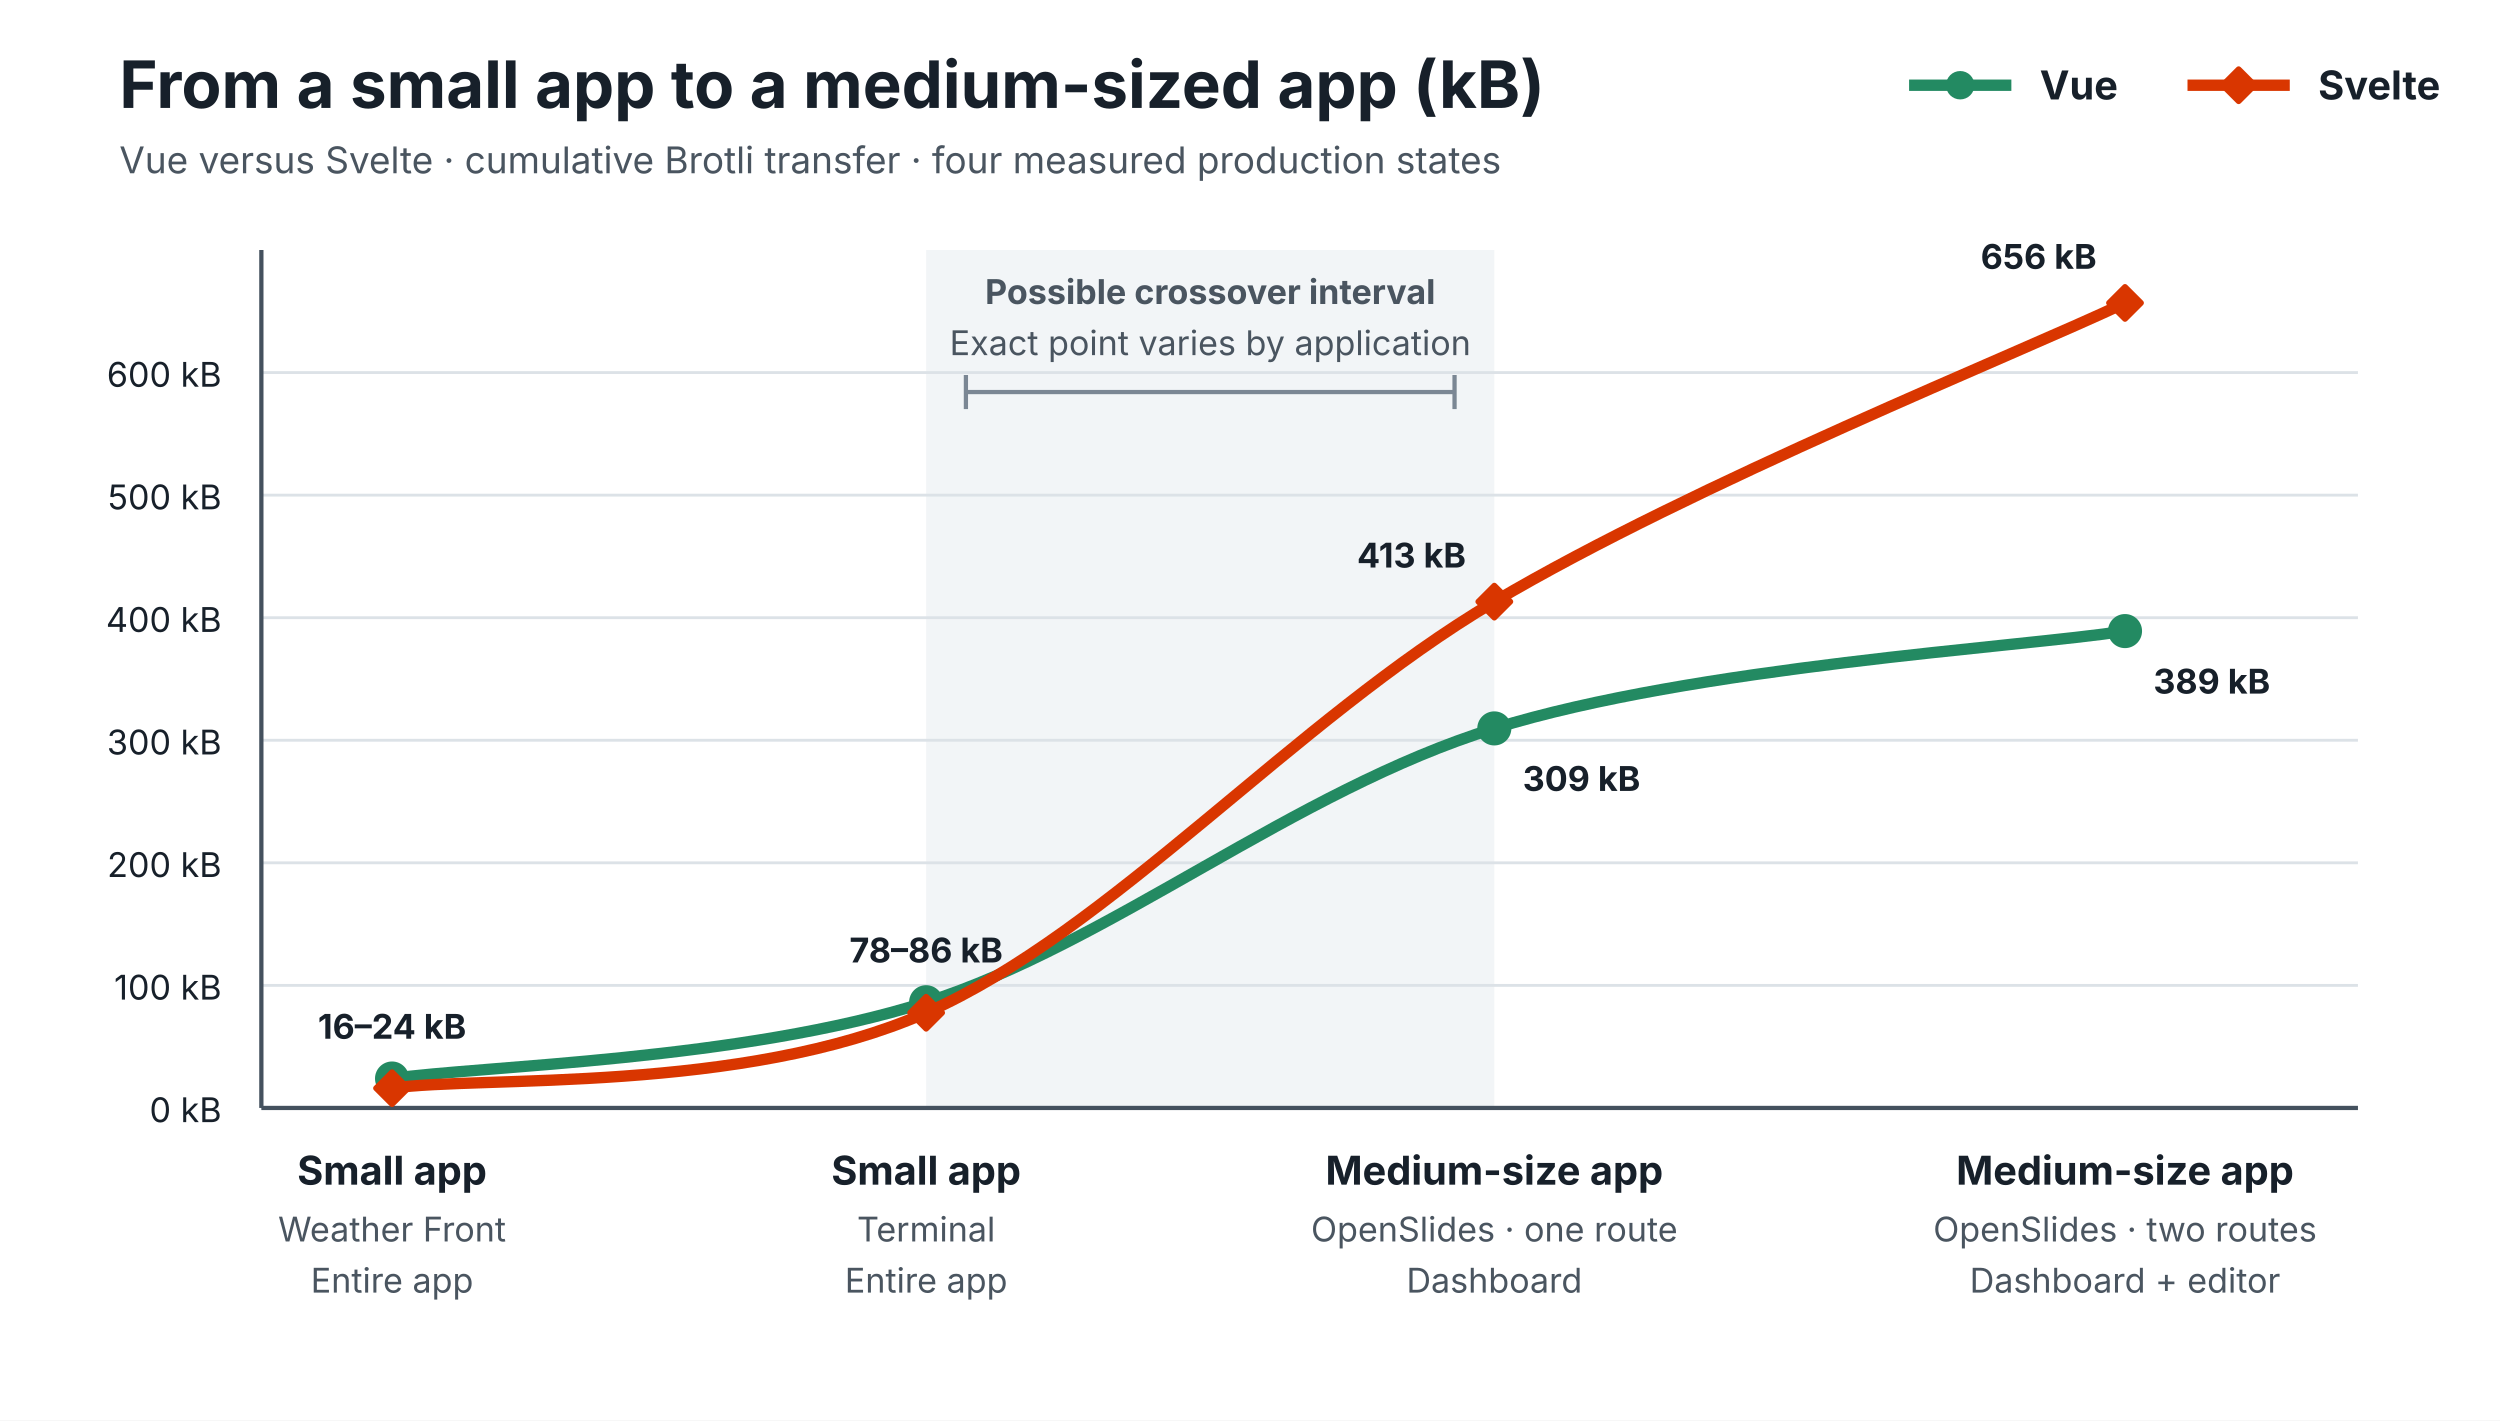
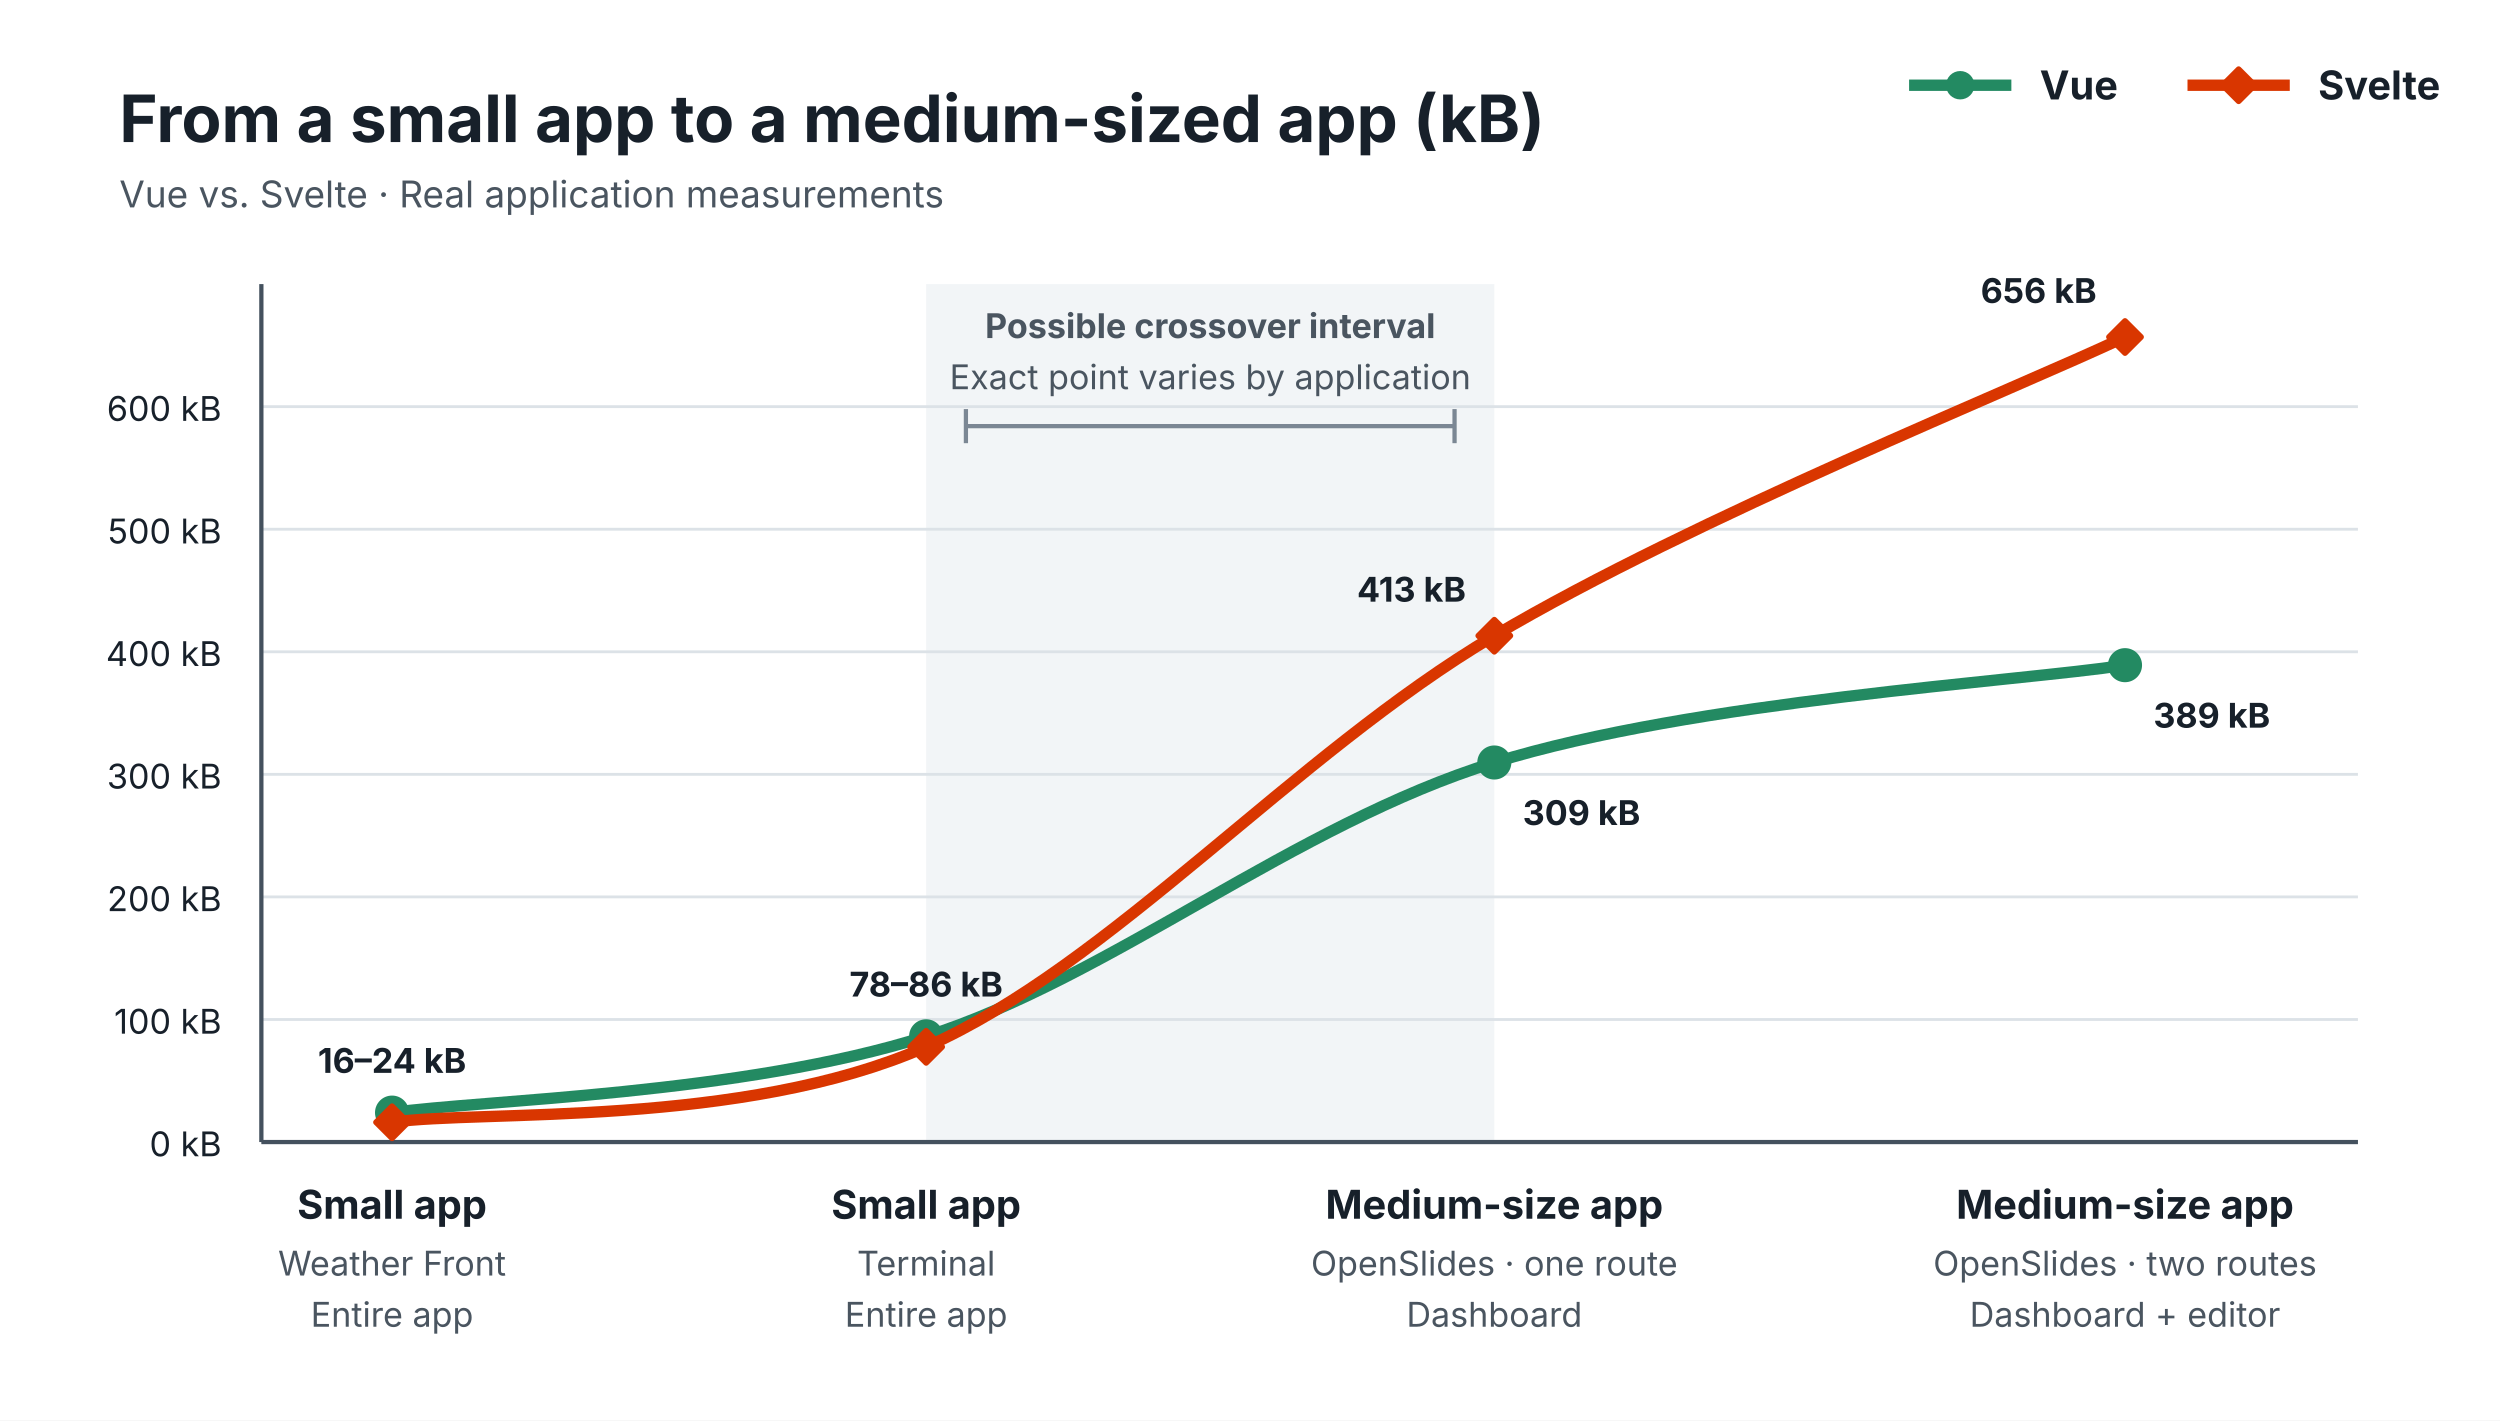
<svg xmlns="http://www.w3.org/2000/svg" width="880" height="500" viewBox="0 0 880 500" role="img" aria-labelledby="title description">
  <style>
    text { font-family: ui-sans-serif, system-ui, -apple-system, BlinkMacSystemFont, "Segoe UI", sans-serif; fill: #17202a; }
    .title { font-size: 23px; font-weight: 700; }
    .subtitle { font-size: 13px; fill: #4a5560; }
    .axis { stroke: #44515e; stroke-width: 1.5; }
    .grid { stroke: #dce2e7; stroke-width: 1; }
    .tick { font-size: 12px; }
    .label { font-size: 14px; font-weight: 650; }
    .detail { font-size: 12px; fill: #4a5560; }
    .value { font-size: 12px; font-weight: 700; }
    .legend { font-size: 14px; font-weight: 650; }
    .crossover { font-size: 12px; font-weight: 700; fill: #4a5560; }
  </style>
  <rect width="880" height="500" fill="#ffffff" />
-   <text x="42" y="38" class="title">From a small app to a medium-sized app (kB)</text>
-   <text x="42" y="61" class="subtitle">Vue versus Svelte · cumulative Brotli transfer · four measured production states</text>
+   <text x="42" y="50" class="title">From a small app to a medium-sized app (kB)</text>
+   <text x="42" y="73" class="subtitle">Vue vs. Svelte · Real application measurements</text>
  <line x1="672" y1="30" x2="708" y2="30" stroke="#238a62" stroke-width="4" />
  <circle cx="690" cy="30" r="5" fill="#238a62" />
  <text x="718" y="35" class="legend">Vue</text>
  <line x1="770" y1="30" x2="806" y2="30" stroke="#d93600" stroke-width="4" />
  <rect x="783" y="25" width="10" height="10" rx="1" fill="#d93600" transform="rotate(45 788 30)" />
  <text x="816" y="35" class="legend">Svelte</text>
-   <rect x="326" y="88" width="200" height="302" fill="#f2f5f7" />
-   <line x1="92" y1="390" x2="830" y2="390" class="grid" />
-   <text x="78" y="395" text-anchor="end" class="tick">0 kB</text>
-   <line x1="92" y1="346.86" x2="830" y2="346.86" class="grid" />
-   <text x="78" y="351.86" text-anchor="end" class="tick">100 kB</text>
-   <line x1="92" y1="303.71" x2="830" y2="303.71" class="grid" />
-   <text x="78" y="308.71" text-anchor="end" class="tick">200 kB</text>
-   <line x1="92" y1="260.57" x2="830" y2="260.57" class="grid" />
-   <text x="78" y="265.57" text-anchor="end" class="tick">300 kB</text>
-   <line x1="92" y1="217.43" x2="830" y2="217.43" class="grid" />
-   <text x="78" y="222.43" text-anchor="end" class="tick">400 kB</text>
-   <line x1="92" y1="174.29" x2="830" y2="174.29" class="grid" />
-   <text x="78" y="179.29" text-anchor="end" class="tick">500 kB</text>
-   <line x1="92" y1="131.14" x2="830" y2="131.14" class="grid" />
-   <text x="78" y="136.14" text-anchor="end" class="tick">600 kB</text>
-   <line x1="92" y1="88" x2="92" y2="390" class="axis" />
-   <line x1="92" y1="390" x2="830" y2="390" class="axis" />
-   <line x1="340" y1="138" x2="512" y2="138" stroke="#7b8794" stroke-width="1.5" />
-   <line x1="340" y1="132" x2="340" y2="144" stroke="#7b8794" stroke-width="1.5" />
-   <line x1="512" y1="132" x2="512" y2="144" stroke="#7b8794" stroke-width="1.5" />
-   <text x="426" y="107" text-anchor="middle" class="crossover">Possible crossover interval</text>
-   <text x="426" y="125" text-anchor="middle" class="detail">Exact point varies by application</text>
-   <path d="M 138 379.64 C 169.33 375.16, 261.33 373.32, 326 352.78 C 390.67 332.24, 455.67 278.17, 526 256.4 C 596.33 234.63, 711.00 227.85, 748 222.14" fill="none" stroke="#238a62" stroke-width="4" stroke-linecap="round" stroke-linejoin="round" />
-   <circle cx="138" cy="379.64" r="6" fill="#238a62" />
-   <circle cx="326" cy="352.78" r="6" fill="#238a62" />
-   <circle cx="526" cy="256.4" r="6" fill="#238a62" />
-   <circle cx="748" cy="222.14" r="6" fill="#238a62" />
-   <path d="M 138 383.04 C 169.33 378.62, 261.33 385.03, 326 356.49 C 390.67 327.95, 455.67 253.42, 526 211.78 C 596.33 170.14, 711.00 124.16, 748 106.63" fill="none" stroke="#d93600" stroke-width="4" stroke-linecap="round" stroke-linejoin="round" />
-   <rect x="133" y="378.04" width="10" height="10" rx="1" fill="#d93600" transform="rotate(45 138 383.04)" />
-   <rect x="321" y="351.49" width="10" height="10" rx="1" fill="#d93600" transform="rotate(45 326 356.49)" />
-   <rect x="521" y="206.78" width="10" height="10" rx="1" fill="#d93600" transform="rotate(45 526 211.78)" />
-   <rect x="743" y="101.63" width="10" height="10" rx="1" fill="#d93600" transform="rotate(45 748 106.63)" />
-   <text x="138" y="365.64" text-anchor="middle" class="value">16–24 kB</text>
-   <text x="326" y="338.78" text-anchor="middle" class="value">78–86 kB</text>
-   <text x="516" y="199.78" text-anchor="end" class="value">413 kB</text>
-   <text x="536" y="278.4" class="value">309 kB</text>
-   <text x="738" y="94.63" text-anchor="end" class="value">656 kB</text>
-   <text x="758" y="244.14" class="value">389 kB</text>
-   <text x="138" y="417" text-anchor="middle" class="label">Small app</text>
-   <text x="138" y="437" text-anchor="middle" class="detail">Weather Front</text>
-   <text x="138" y="455" text-anchor="middle" class="detail">Entire app</text>
-   <text x="326" y="417" text-anchor="middle" class="label">Small app</text>
-   <text x="326" y="437" text-anchor="middle" class="detail">Terminal</text>
-   <text x="326" y="455" text-anchor="middle" class="detail">Entire app</text>
-   <text x="526" y="417" text-anchor="middle" class="label">Medium-size app</text>
-   <text x="526" y="437" text-anchor="middle" class="detail">OpenSlides · one route</text>
-   <text x="526" y="455" text-anchor="middle" class="detail">Dashboard</text>
-   <text x="748" y="417" text-anchor="middle" class="label">Medium-size app</text>
-   <text x="748" y="437" text-anchor="middle" class="detail">OpenSlides · two routes</text>
-   <text x="748" y="455" text-anchor="middle" class="detail">Dashboard + editor</text>
+   <rect x="326" y="100" width="200" height="302" fill="#f2f5f7" />
+   <line x1="92" y1="402" x2="830" y2="402" class="grid" />
+   <text x="78" y="407" text-anchor="end" class="tick">0 kB</text>
+   <line x1="92" y1="358.86" x2="830" y2="358.86" class="grid" />
+   <text x="78" y="363.86" text-anchor="end" class="tick">100 kB</text>
+   <line x1="92" y1="315.71" x2="830" y2="315.71" class="grid" />
+   <text x="78" y="320.71" text-anchor="end" class="tick">200 kB</text>
+   <line x1="92" y1="272.57" x2="830" y2="272.57" class="grid" />
+   <text x="78" y="277.57" text-anchor="end" class="tick">300 kB</text>
+   <line x1="92" y1="229.43" x2="830" y2="229.43" class="grid" />
+   <text x="78" y="234.43" text-anchor="end" class="tick">400 kB</text>
+   <line x1="92" y1="186.29" x2="830" y2="186.29" class="grid" />
+   <text x="78" y="191.29" text-anchor="end" class="tick">500 kB</text>
+   <line x1="92" y1="143.14" x2="830" y2="143.14" class="grid" />
+   <text x="78" y="148.14" text-anchor="end" class="tick">600 kB</text>
+   <line x1="92" y1="100" x2="92" y2="402" class="axis" />
+   <line x1="92" y1="402" x2="830" y2="402" class="axis" />
+   <line x1="340" y1="150" x2="512" y2="150" stroke="#7b8794" stroke-width="1.5" />
+   <line x1="340" y1="144" x2="340" y2="156" stroke="#7b8794" stroke-width="1.5" />
+   <line x1="512" y1="144" x2="512" y2="156" stroke="#7b8794" stroke-width="1.5" />
+   <text x="426" y="119" text-anchor="middle" class="crossover">Possible crossover interval</text>
+   <text x="426" y="137" text-anchor="middle" class="detail">Exact point varies by application</text>
+   <path d="M 138 391.64 C 169.33 387.16, 261.33 385.32, 326 364.78 C 390.67 344.24, 455.67 290.17, 526 268.4 C 596.33 246.63, 711.00 239.85, 748 234.14" fill="none" stroke="#238a62" stroke-width="4" stroke-linecap="round" stroke-linejoin="round" />
+   <circle cx="138" cy="391.64" r="6" fill="#238a62" />
+   <circle cx="326" cy="364.78" r="6" fill="#238a62" />
+   <circle cx="526" cy="268.4" r="6" fill="#238a62" />
+   <circle cx="748" cy="234.14" r="6" fill="#238a62" />
+   <path d="M 138 395.04 C 169.33 390.62, 261.33 397.03, 326 368.49 C 390.67 339.95, 455.67 265.42, 526 223.78 C 596.33 182.14, 711.00 136.16, 748 118.63" fill="none" stroke="#d93600" stroke-width="4" stroke-linecap="round" stroke-linejoin="round" />
+   <rect x="133" y="390.04" width="10" height="10" rx="1" fill="#d93600" transform="rotate(45 138 395.04)" />
+   <rect x="321" y="363.49" width="10" height="10" rx="1" fill="#d93600" transform="rotate(45 326 368.49)" />
+   <rect x="521" y="218.78" width="10" height="10" rx="1" fill="#d93600" transform="rotate(45 526 223.78)" />
+   <rect x="743" y="113.63" width="10" height="10" rx="1" fill="#d93600" transform="rotate(45 748 118.63)" />
+   <text x="138" y="377.64" text-anchor="middle" class="value">16–24 kB</text>
+   <text x="326" y="350.78" text-anchor="middle" class="value">78–86 kB</text>
+   <text x="516" y="211.78" text-anchor="end" class="value">413 kB</text>
+   <text x="536" y="290.4" class="value">309 kB</text>
+   <text x="738" y="106.63" text-anchor="end" class="value">656 kB</text>
+   <text x="758" y="256.14" class="value">389 kB</text>
+   <text x="138" y="429" text-anchor="middle" class="label">Small app</text>
+   <text x="138" y="449" text-anchor="middle" class="detail">Weather Front</text>
+   <text x="138" y="467" text-anchor="middle" class="detail">Entire app</text>
+   <text x="326" y="429" text-anchor="middle" class="label">Small app</text>
+   <text x="326" y="449" text-anchor="middle" class="detail">Terminal</text>
+   <text x="326" y="467" text-anchor="middle" class="detail">Entire app</text>
+   <text x="526" y="429" text-anchor="middle" class="label">Medium-size app</text>
+   <text x="526" y="449" text-anchor="middle" class="detail">OpenSlides · one route</text>
+   <text x="526" y="467" text-anchor="middle" class="detail">Dashboard</text>
+   <text x="748" y="429" text-anchor="middle" class="label">Medium-size app</text>
+   <text x="748" y="449" text-anchor="middle" class="detail">OpenSlides · two routes</text>
+   <text x="748" y="467" text-anchor="middle" class="detail">Dashboard + editor</text>
</svg>
